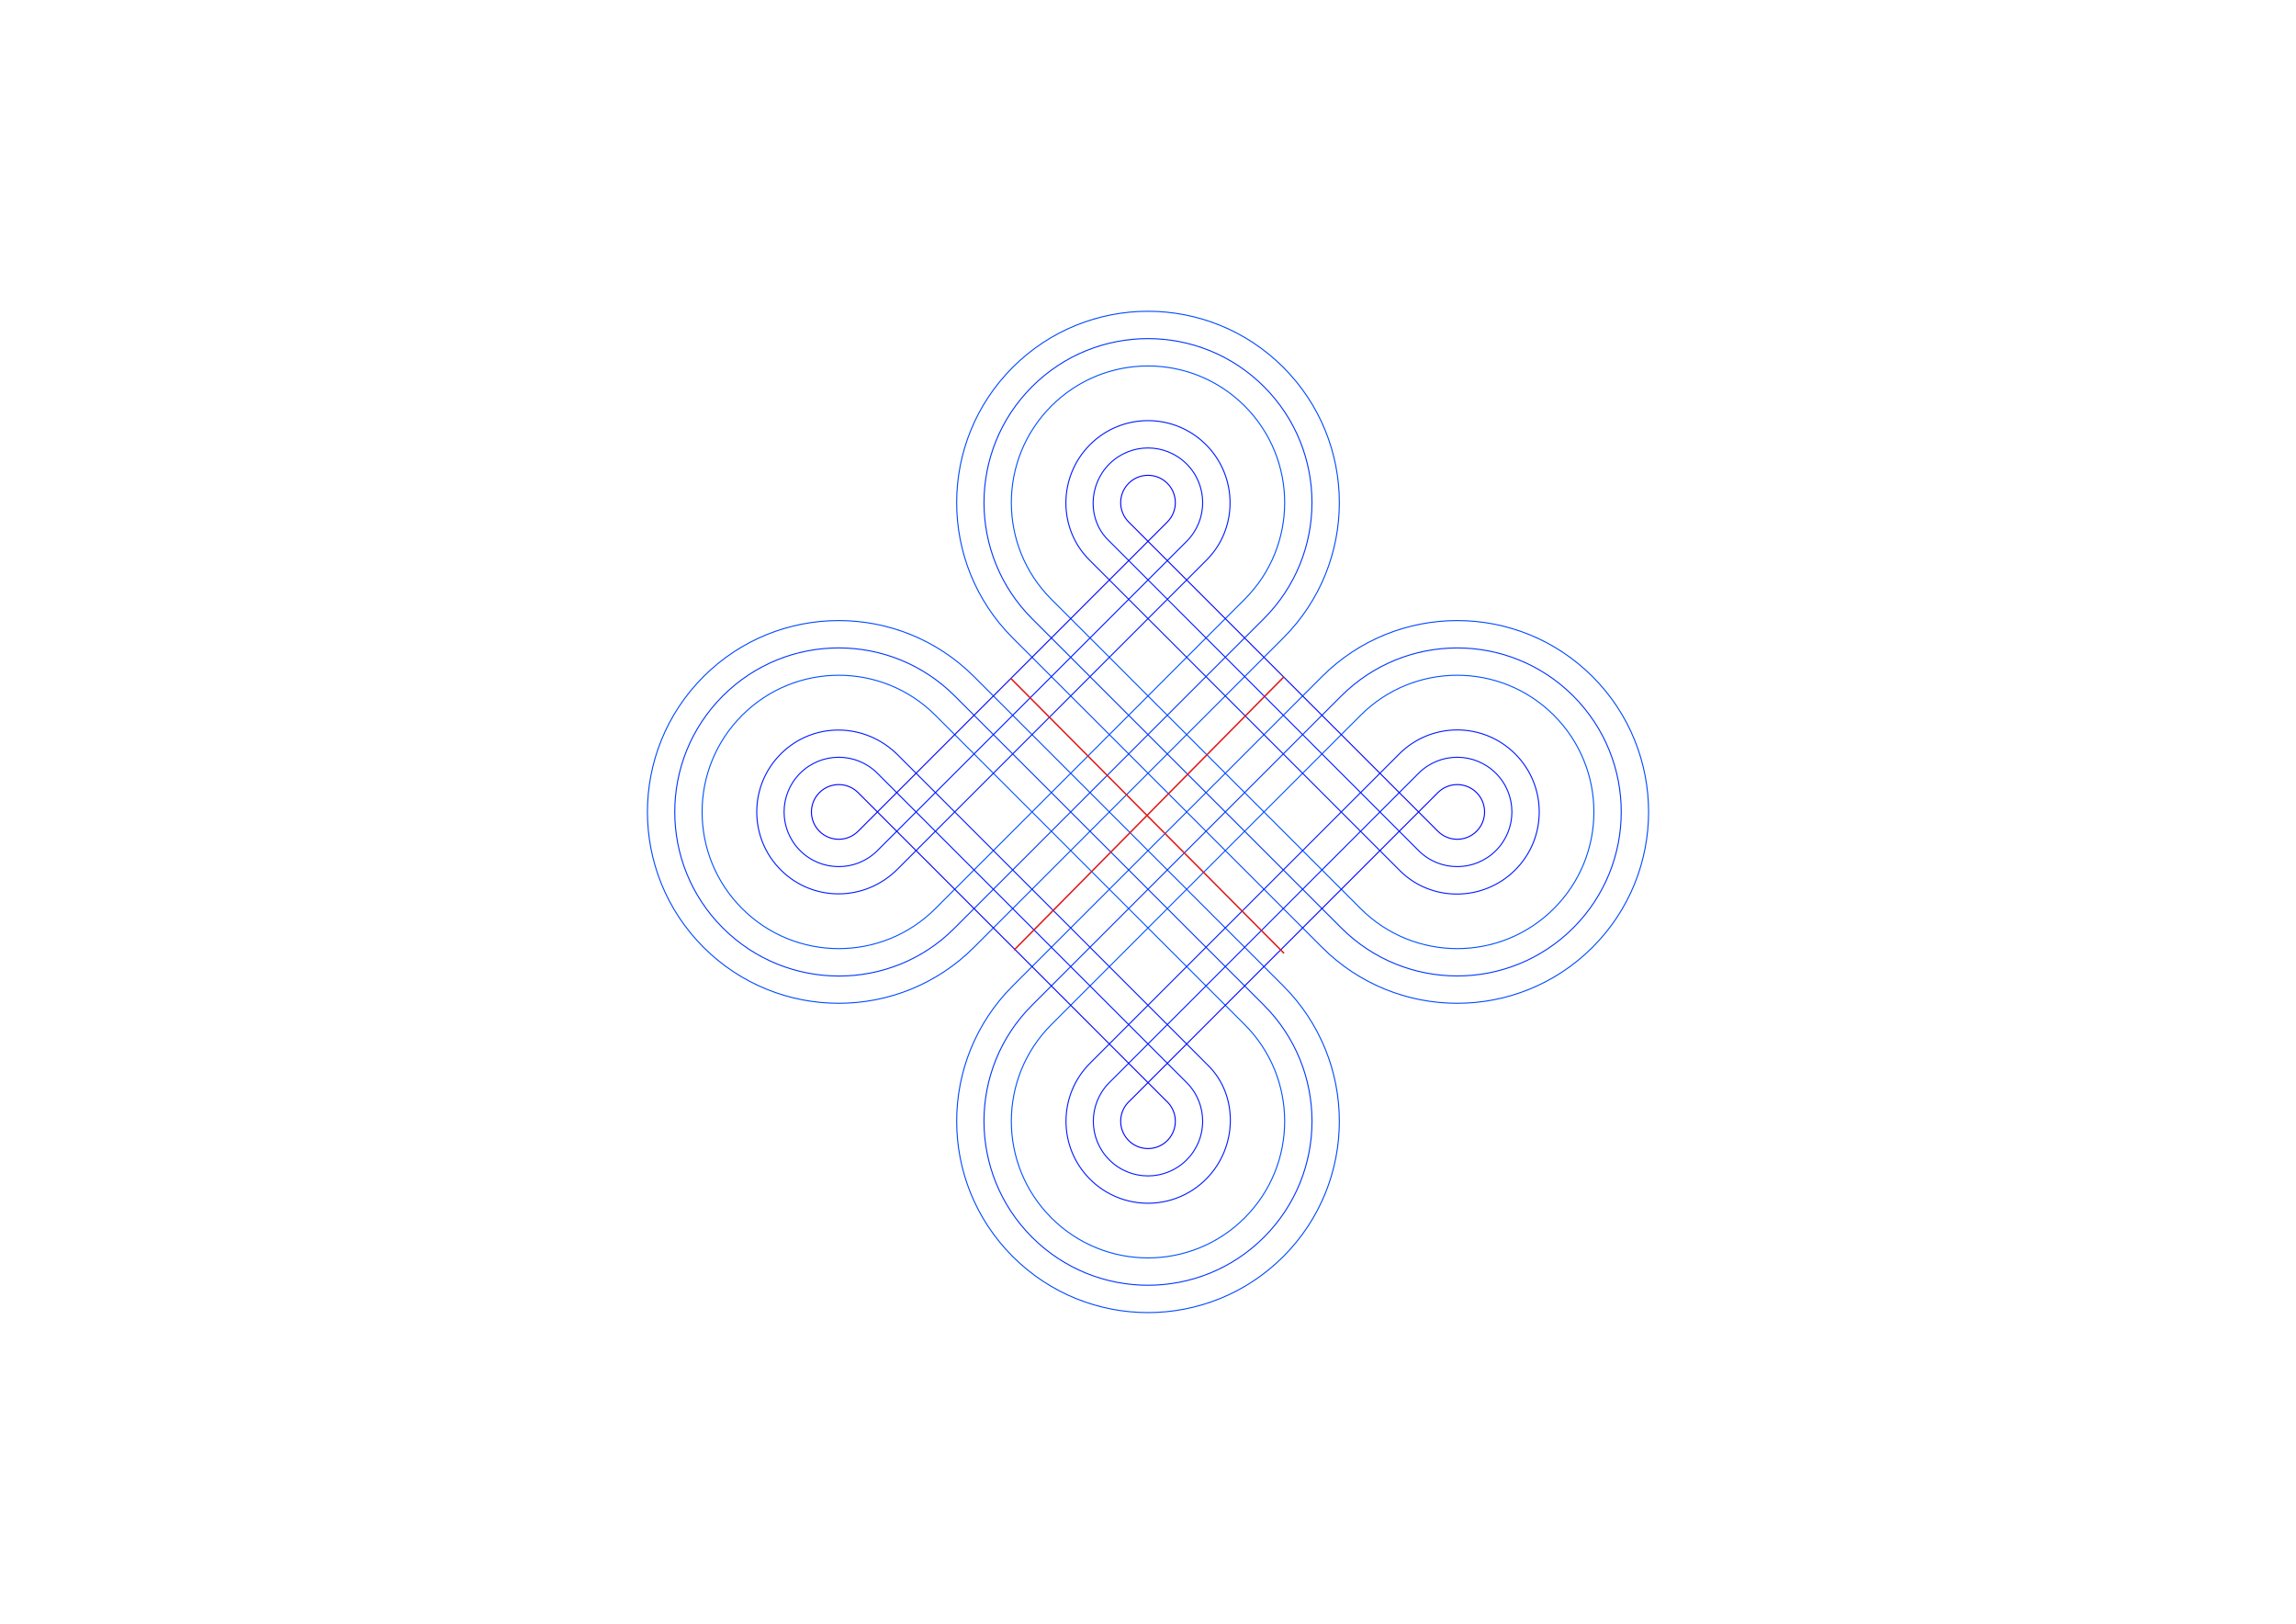
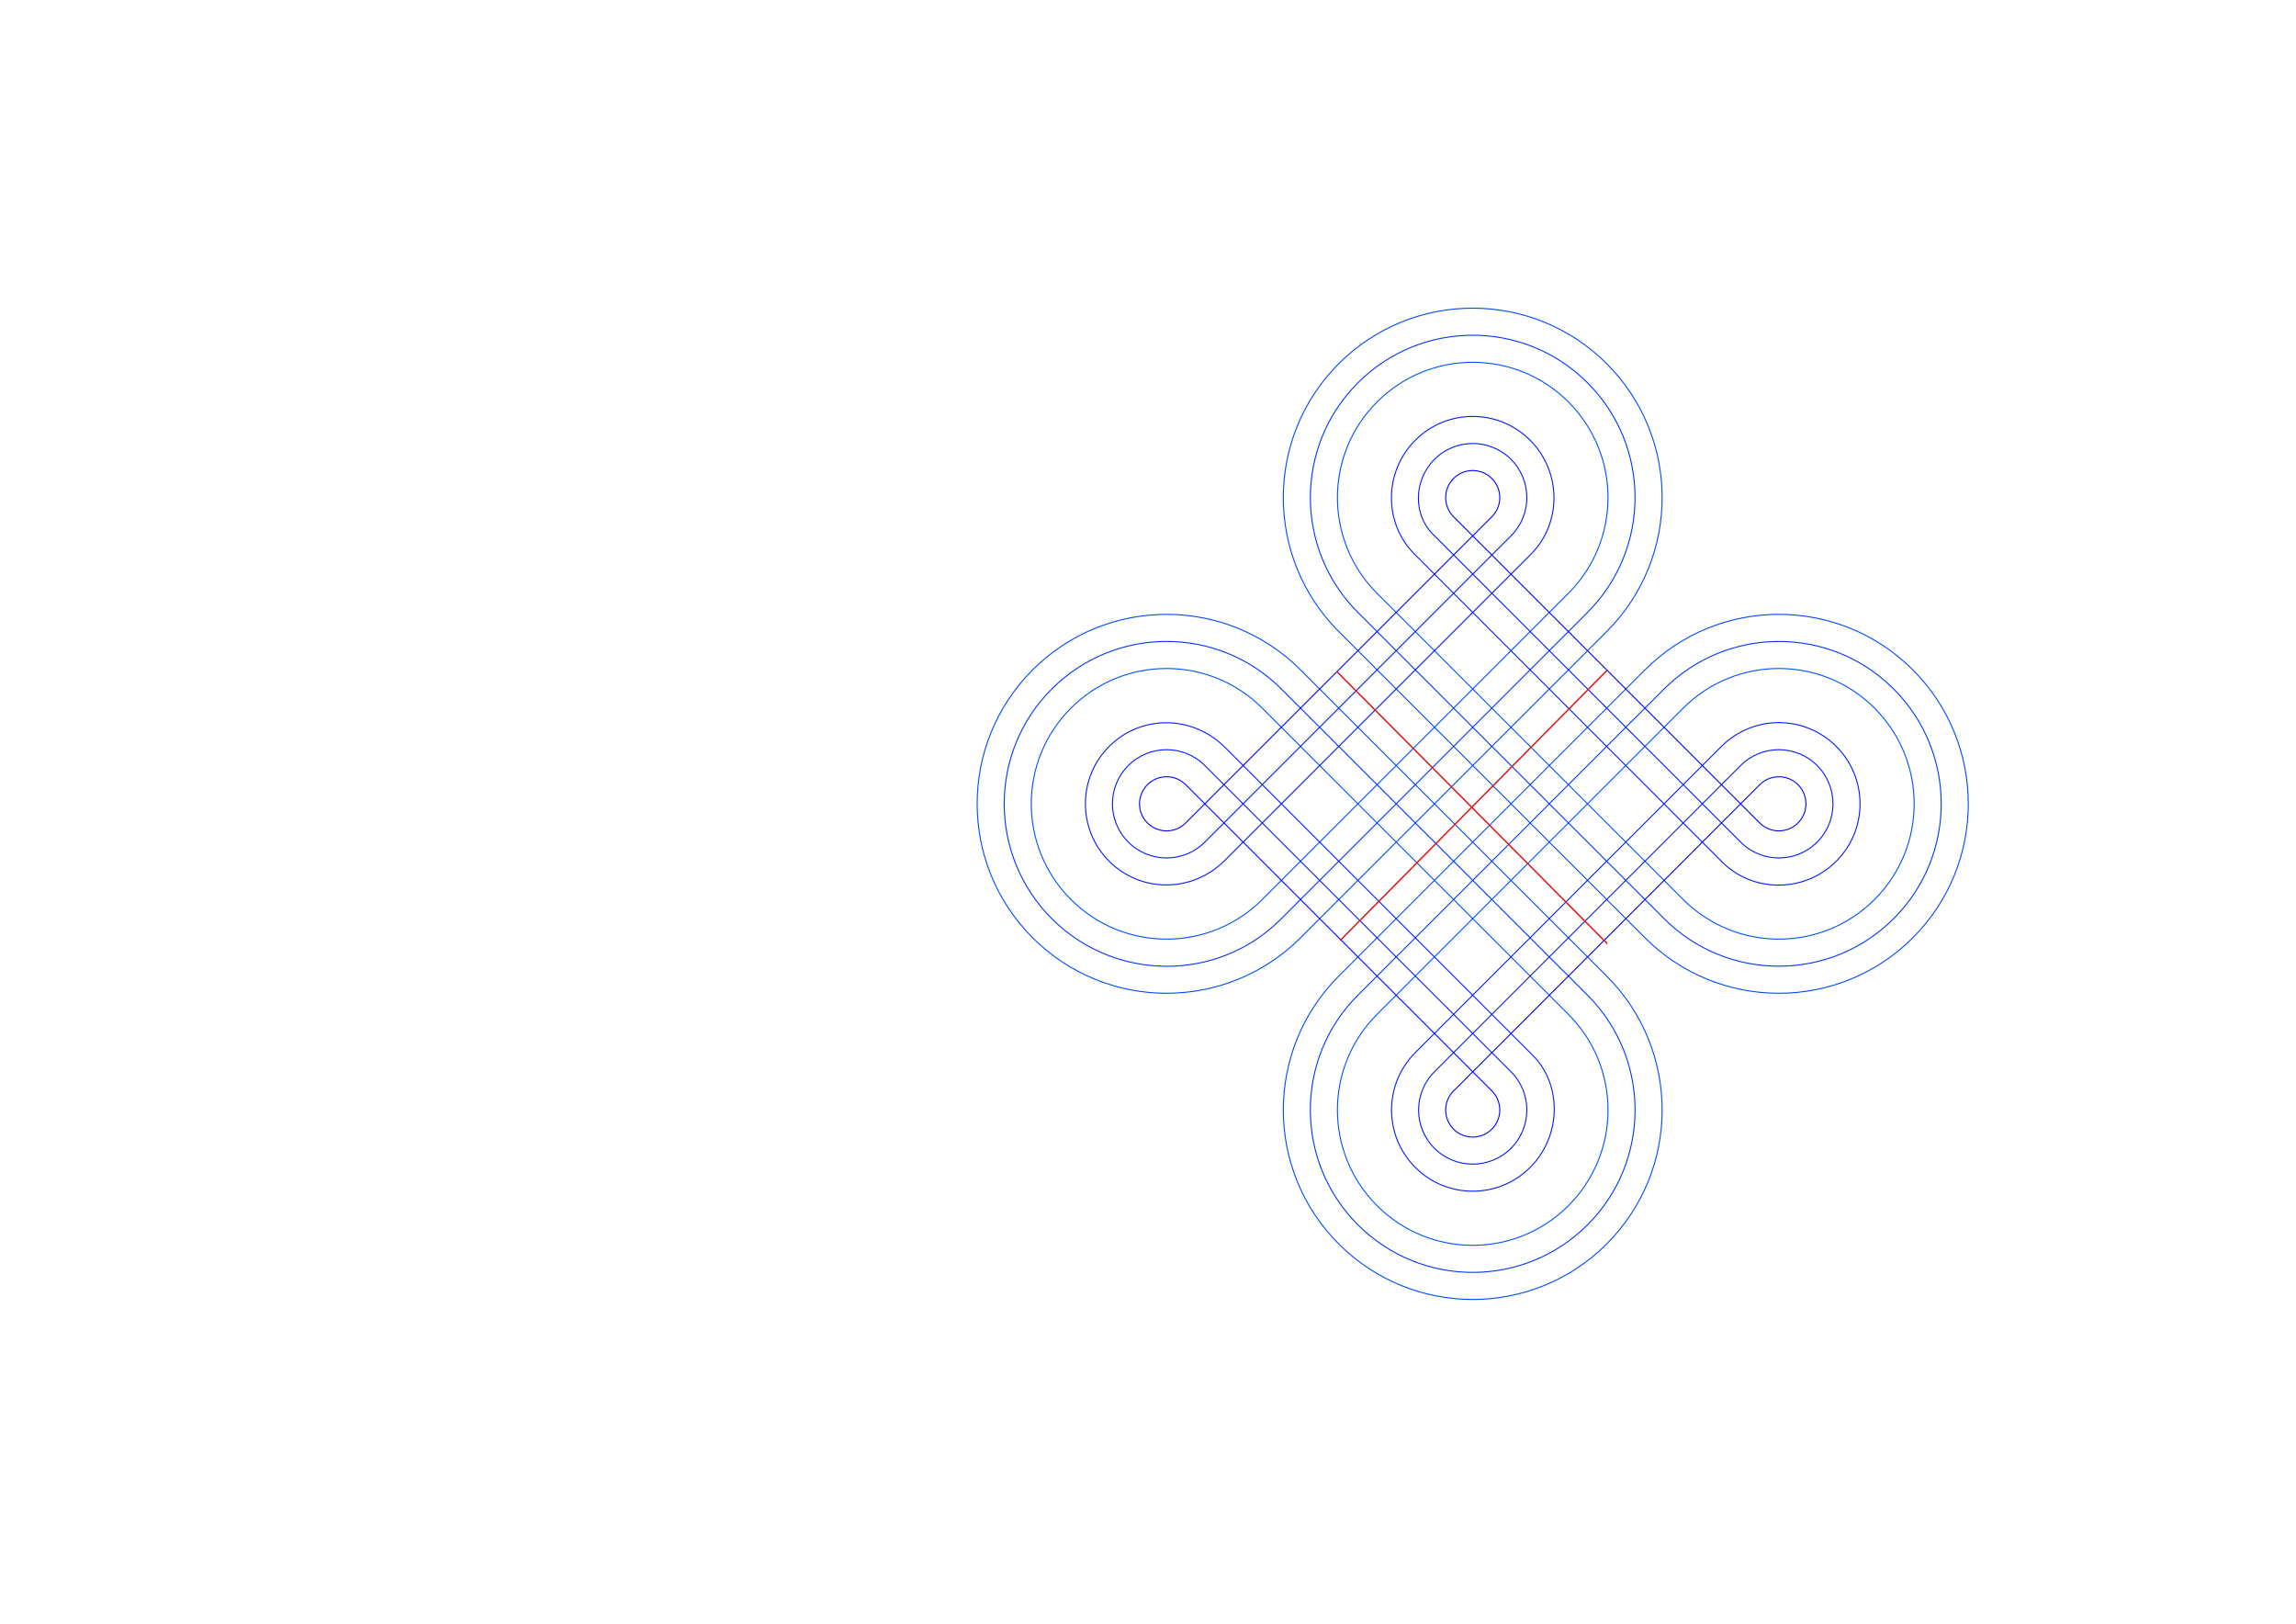
- <svg xmlns="http://www.w3.org/2000/svg" width="1587.402" height="1122.52" viewBox="-60 -248.5 420 297" version="1.1" id="svg372">
+ <svg xmlns="http://www.w3.org/2000/svg" width="1587.402" height="1122.52" viewBox="-60 -248.5 300 300" version="1.1" id="svg372">
  <defs id="defs376" />
  <path d="m -39.999,-65 c -19.33,0 -35,15.67 -35,35 0,19.33 15.67,35 35,35 l 80,9.24e-5 c 19.33,3.374e-4 35,-15.67 35,-35 0,-19.33 -15.67,-35 -35,-35 -19.33,0 -35,15.67 -35,35 l 1.372e-4,80 c 2.436e-4,19.33 15.67,35 35,35 19.33,0 35,-15.67 35,-35 0,-19.33 -15.67,-35 -35,-35 l -80.001,-1.11e-4 c -19.33,-1.55e-4 -35,15.67 -35,35 0,19.33 15.67,35 35,35 19.33,0 35,-15.67 35,-35 l 6.303e-4,-80 c 2.606e-4,-19.329 -15.67,-35 -35,-35 z" style="fill:none;stroke:#0049ff;stroke-width:0.05mm;stroke-opacity:1" transform="matrix(0.7071068,0.7071068,0.7071068,-0.7071068,142.929,-92.92921)" id="path332" />
  <path d="m 40,15 -80,6.3e-5 c -16.569,6.3e-5 -30,13.432 -30,30 0,16.568 13.432,30 30,30 16.568,0 30,-13.432 29.995,-30.045 l 0.005,-80.141 c -4.16e-4,-16.383 -13.432,-29.814 -30,-29.814 -16.568,0 -30,13.432 -30,30 0,16.568 13.432,30 30,30 l 80,2.532e-4 c 16.568,1.596e-4 30,-13.431 30,-30 0,-16.568 -13.432,-30 -30,-30 -16.568,0 -30,13.432 -30,29.942 l 9.6e-5,80 c 1.8e-5,16.626 13.432,30.058 30,30.058 16.568,0 30,-13.432 30,-30 0,-16.568 -13.432,-30 -30,-30" style="fill:none;stroke:#0036ff;stroke-width:0.05mm;stroke-opacity:1" transform="matrix(0.7071068,0.7071068,0.7071068,-0.7071068,146.4644,-96.46437)" id="path316" />
  <path d="m 25,0 c 0,-13.807 -11.193,-25 -25,-25 -13.807,0 -25,11.193 -25,25 0,13.807 11.193,25 25,25 L 80,25 C 93.807,25 105,13.807 105,-1.5884126e-4 105,-13.807 93.807,-25 80,-25 c -13.807,0 -25,11.193 -25,25 L 55,80 c -2.04e-4,13.807 11.193,25 25,25 13.807,0 25,-11.193 25,-25 0,-13.807 -11.193,-25 -25,-25 l -80,7.7e-5 C -13.807,55 -25,66.193 -25,80 c 0,13.807 11.193,25 25,25 C 13.807,105 25,93.807 25,80 l 1.1e-5,-80" style="fill:none;stroke:#0051ff;stroke-width:0.05mm;stroke-opacity:1" transform="matrix(0.7071068,0.7071068,0.7071068,-0.7071068,93.43152,-99.99964)" id="path298" />
  <path d="m 120,59.834 c 2e-5,-8.45 -6.716,-15.166 -15,-15.166 -8.284,0 -15,6.716 -15,15 0,8.284 6.716,15 15.284,15.009 l 80.432,-0.019 c 7.568,0.009 14.284,-6.707 14.284,-14.991 0,-8.284 -6.716,-15 -15,-15 -8.284,0 -15,6.716 -15,15 l -5e-5,80 c -3e-4,8.284 6.715,15 15,15 8.284,0 15,-6.716 15,-15 0,-8.284 -6.716,-15 -14.784,-15.009 l -80.432,0.018 c -8.068,-0.009 -14.784,6.707 -14.784,14.991 0,8.284 6.716,15 15,15 8.284,0 15,-6.716 15,-14.834 z" style="fill:none;stroke:#001bff;stroke-width:0.05mm;stroke-opacity:1" transform="matrix(0.7071068,0.7071068,0.7071068,-0.7071068,-23.007,-132.0542)" id="path366" />
  <path d="m 190,130 -80.432,0.018 c -5.091,-0.019 -9.568,4.459 -9.568,9.981 0,5.523 4.477,10 10,10 5.523,0 10,-4.477 10,-10 l -6e-5,-80 c -5e-5,-5.523 -4.477,-10 -10,-10 -5.523,0 -10,4.477 -10,10 0,5.523 4.477,10 10,10 l 80,-2.8e-5 c 5.523,-5.2e-5 10,-4.477 10,-10 0,-5.523 -4.477,-10 -10,-10 -5.523,0 -10,4.477 -10,10 l -6e-5,80 c -8e-5,5.523 4.477,10 10,10 5.523,0 10,-4.477 10,-10 0,-5.523 -4.477,-10 -10,-10" style="fill:none;stroke:#001bff;stroke-width:0.05mm;stroke-opacity:1" transform="matrix(0.7071068,0.7071068,0.7071068,-0.7071068,-26.7767,-135.3553)" id="path344" />
  <path d="M 0,25 C 13.807,25 25,13.807 25,0 25,-13.807 13.807,-25 -0.001,-25 L -400.002,-25 c -13.806,-1.62e-4 -24.999,11.193 -24.999,25 0,13.807 11.193,25 25,25 13.807,0 25,-11.193 24.999,-25 L -375.037,-401.335 c -0.736,-13.788 -12.511,-24.367 -26.298,-23.63 -13.787,0.737 -24.367,12.512 -23.63,26.299 0.737,13.787 12.512,24.367 26.298,23.631 l 398.665,0.036 C 13.807,-375.001 25,-386.194 25,-400.001 c 0,-13.807 -11.193,-25 -25,-25 -13.807,0 -25,11.193 -25.002,25 l -8e-5,400 C -25,13.807 -13.807,25 0,25 Z" style="fill:none;stroke:#0004ff;stroke-width:0.25mm;stroke-opacity:1" transform="matrix(0.1414214,-0.1414214,-0.1414214,-0.1414214,150.0004,-156.5689)" id="path348" />
  <path style="display:inline;fill:#ff2a2a;stroke:#dd1a1a;stroke-width:0.265;stroke-opacity:1" d="m 174.888,-124.732 -49.387,49.989 v 0" id="path364" />
  <path style="fill:#ff2a2a;stroke:#dd1a1a;stroke-width:0.265;stroke-opacity:1" d="m 124.899,-124.431 49.989,50.29 v 0" id="path1460" />
</svg>
